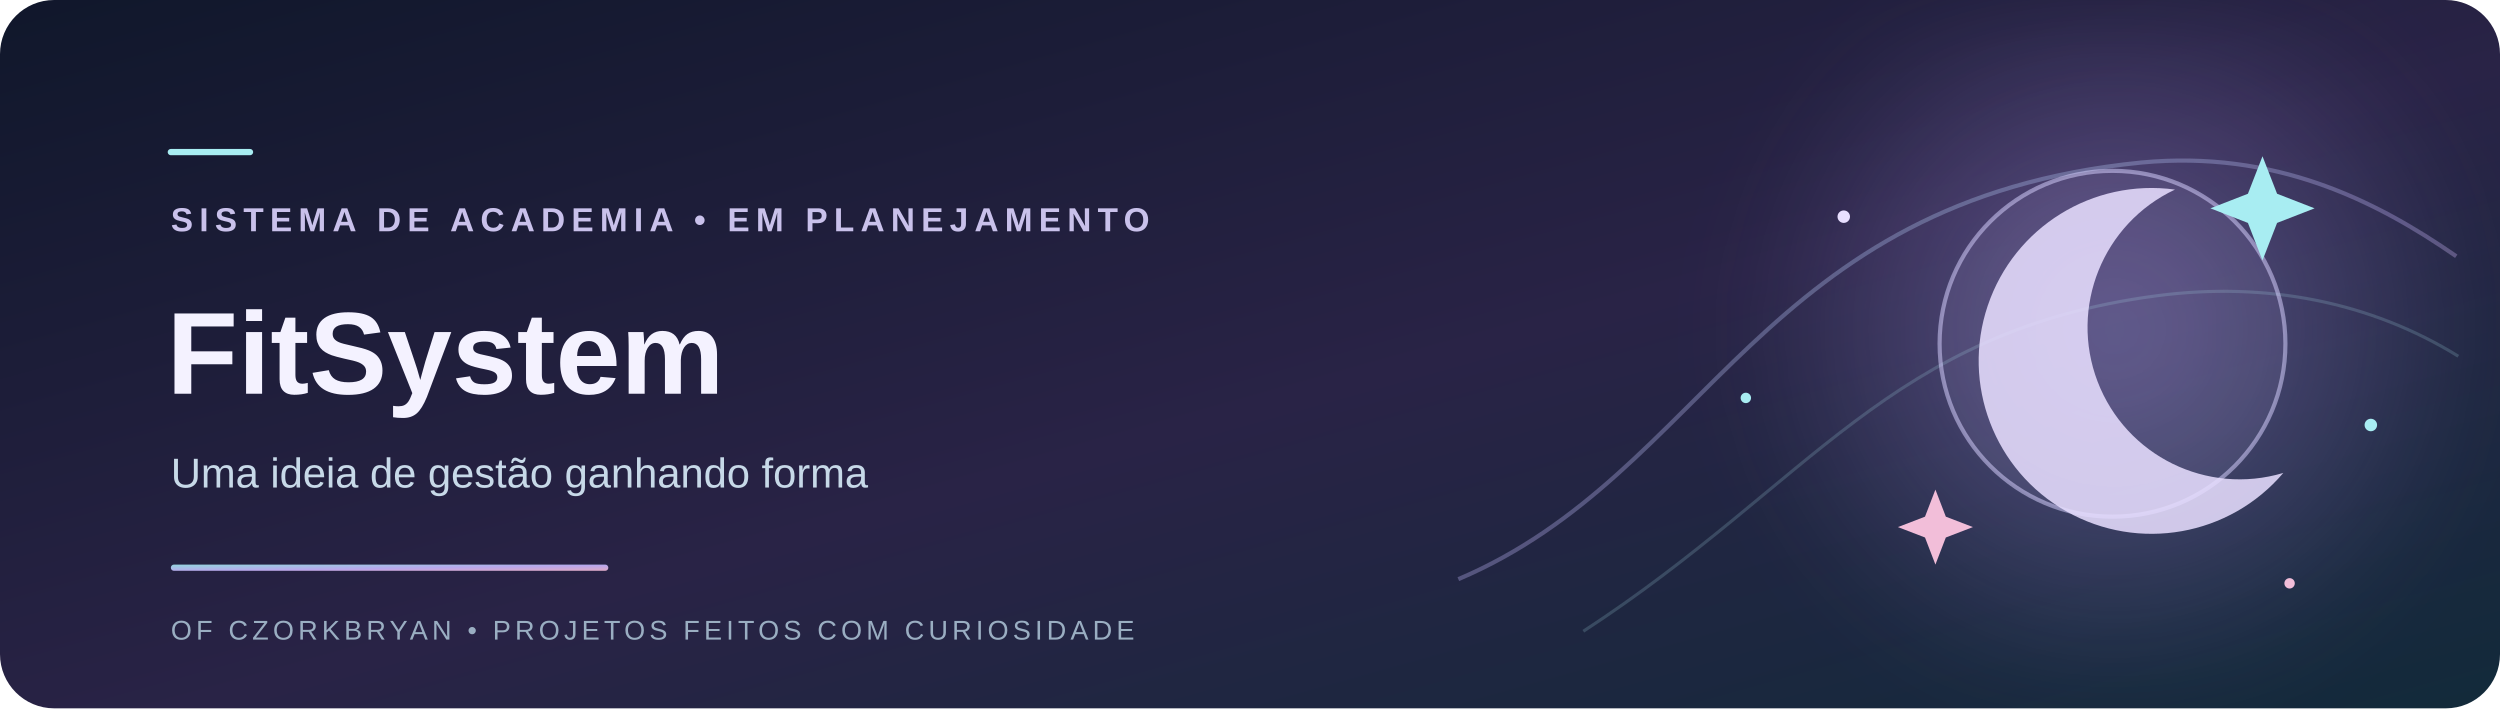
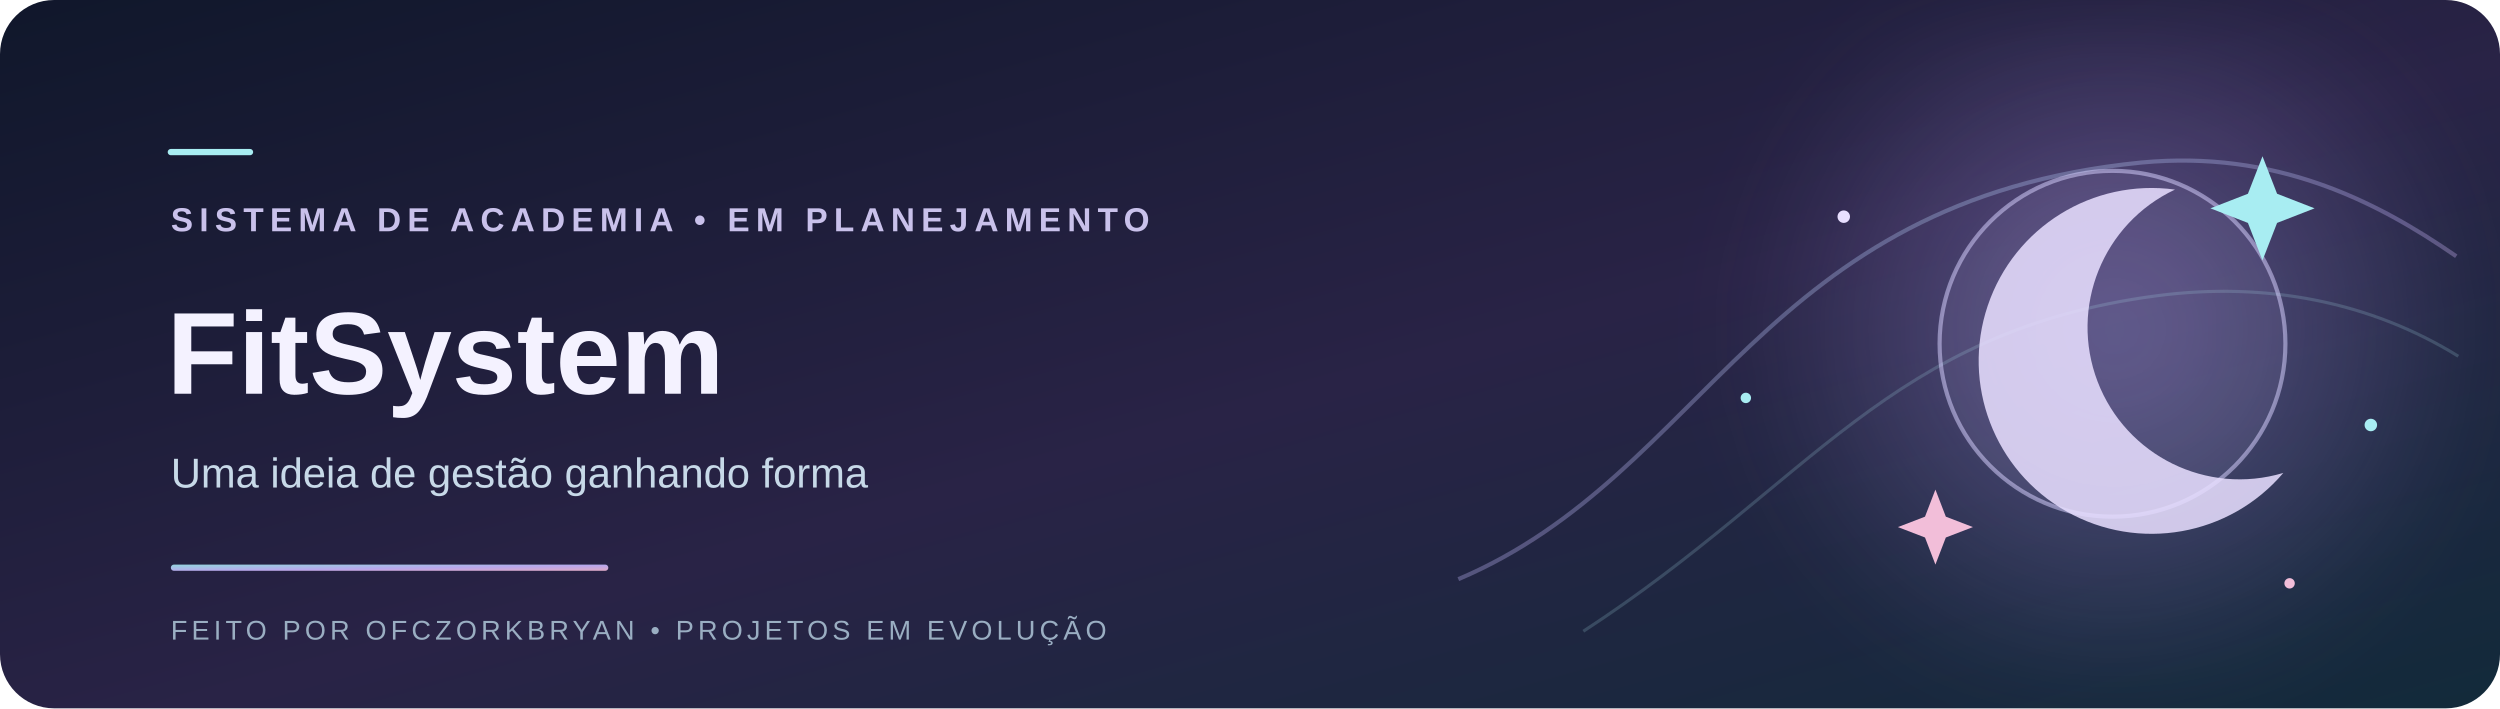
<svg xmlns="http://www.w3.org/2000/svg" width="1200" height="340" viewBox="0 0 1200 340" role="img" aria-labelledby="title desc">
  <defs>
    <linearGradient id="bg" x1="0" y1="0" x2="1" y2="1">
      <stop stop-color="#10172B" />
      <stop offset=".54" stop-color="#292346" />
      <stop offset="1" stop-color="#122A3A" />
    </linearGradient>
    <radialGradient id="aura">
      <stop stop-color="#BFA7FF" stop-opacity=".38" />
      <stop offset="1" stop-color="#BFA7FF" stop-opacity="0" />
    </radialGradient>
    <linearGradient id="line" x1="0" y1="0" x2="1" y2="1">
      <stop stop-color="#9FE8F0" />
      <stop offset=".55" stop-color="#C8B7FF" />
      <stop offset="1" stop-color="#F3B8D4" />
    </linearGradient>
    <filter id="blur">
      <feGaussianBlur stdDeviation="24" />
    </filter>
  </defs>
  <rect width="1200" height="340" rx="26" fill="url(#bg)" />
  <circle cx="1015" cy="158" r="180" fill="url(#aura)" filter="url(#blur)" />
  <path d="M700 278C820 227 845 96 1028 78c64-6 112 18 151 45" fill="none" stroke="url(#line)" stroke-opacity=".32" stroke-width="2" />
  <path d="M760 303c109-71 147-144 275-161 53-7 103 3 145 29" fill="none" stroke="#A9DDE9" stroke-opacity=".2" stroke-width="1.5" />
  <circle cx="1014" cy="165" r="83" fill="#D7D2FF" fill-opacity=".08" stroke="#D7D2FF" stroke-opacity=".52" stroke-width="2" />
  <path d="M1044 91a83 83 0 1 0 52 136a73 73 0 0 1-52-136Z" fill="#E8DFFF" fill-opacity=".86" />
  <path d="M1086 75l7 18 18 7-18 7-7 18-7-18-18-7 18-7z" fill="#A8EDF2" />
  <path d="M929 235l5 13 13 5-13 5-5 13-5-13-13-5 13-5z" fill="#F2BED9" />
  <circle cx="885" cy="104" r="3" fill="#E8DFFF" />
  <circle cx="1138" cy="204" r="3" fill="#A8EDF2" />
  <circle cx="1099" cy="280" r="2.5" fill="#F2BED9" />
  <circle cx="838" cy="191" r="2.5" fill="#A8EDF2" />
  <path d="M82 73h38" stroke="#A8EDF2" stroke-width="3" stroke-linecap="round" />
  <text x="82" y="111" fill="#C9C1EB" font-family="Segoe UI,Arial,sans-serif" font-size="16" font-weight="700" letter-spacing="3">SISTEMA DE ACADEMIA • EM PLANEJAMENTO</text>
  <text x="80" y="189" fill="#F4F2FF" font-family="Segoe UI,Arial,sans-serif" font-size="56" font-weight="750">FitSystem</text>
  <text x="82" y="234" fill="#C7D9E8" font-family="Segoe UI,Arial,sans-serif" font-size="20">Uma ideia de gestão ganhando forma</text>
  <rect x="82" y="271" width="210" height="3" rx="1.5" fill="url(#line)" opacity=".9" />
-   <text x="82" y="307" fill="#9AAEC2" font-family="Segoe UI,Arial,sans-serif" font-size="13" letter-spacing="2">OF CZORKBRYAN  •  PROJETOS FEITOS COM CURIOSIDADE</text>
+   <text x="82" y="307" fill="#9AAEC2" font-family="Segoe UI,Arial,sans-serif" font-size="13" letter-spacing="2">FEITO POR OFCZORKBRYAN  •  PROJETOS EM EVOLUÇÃO</text>
</svg>
